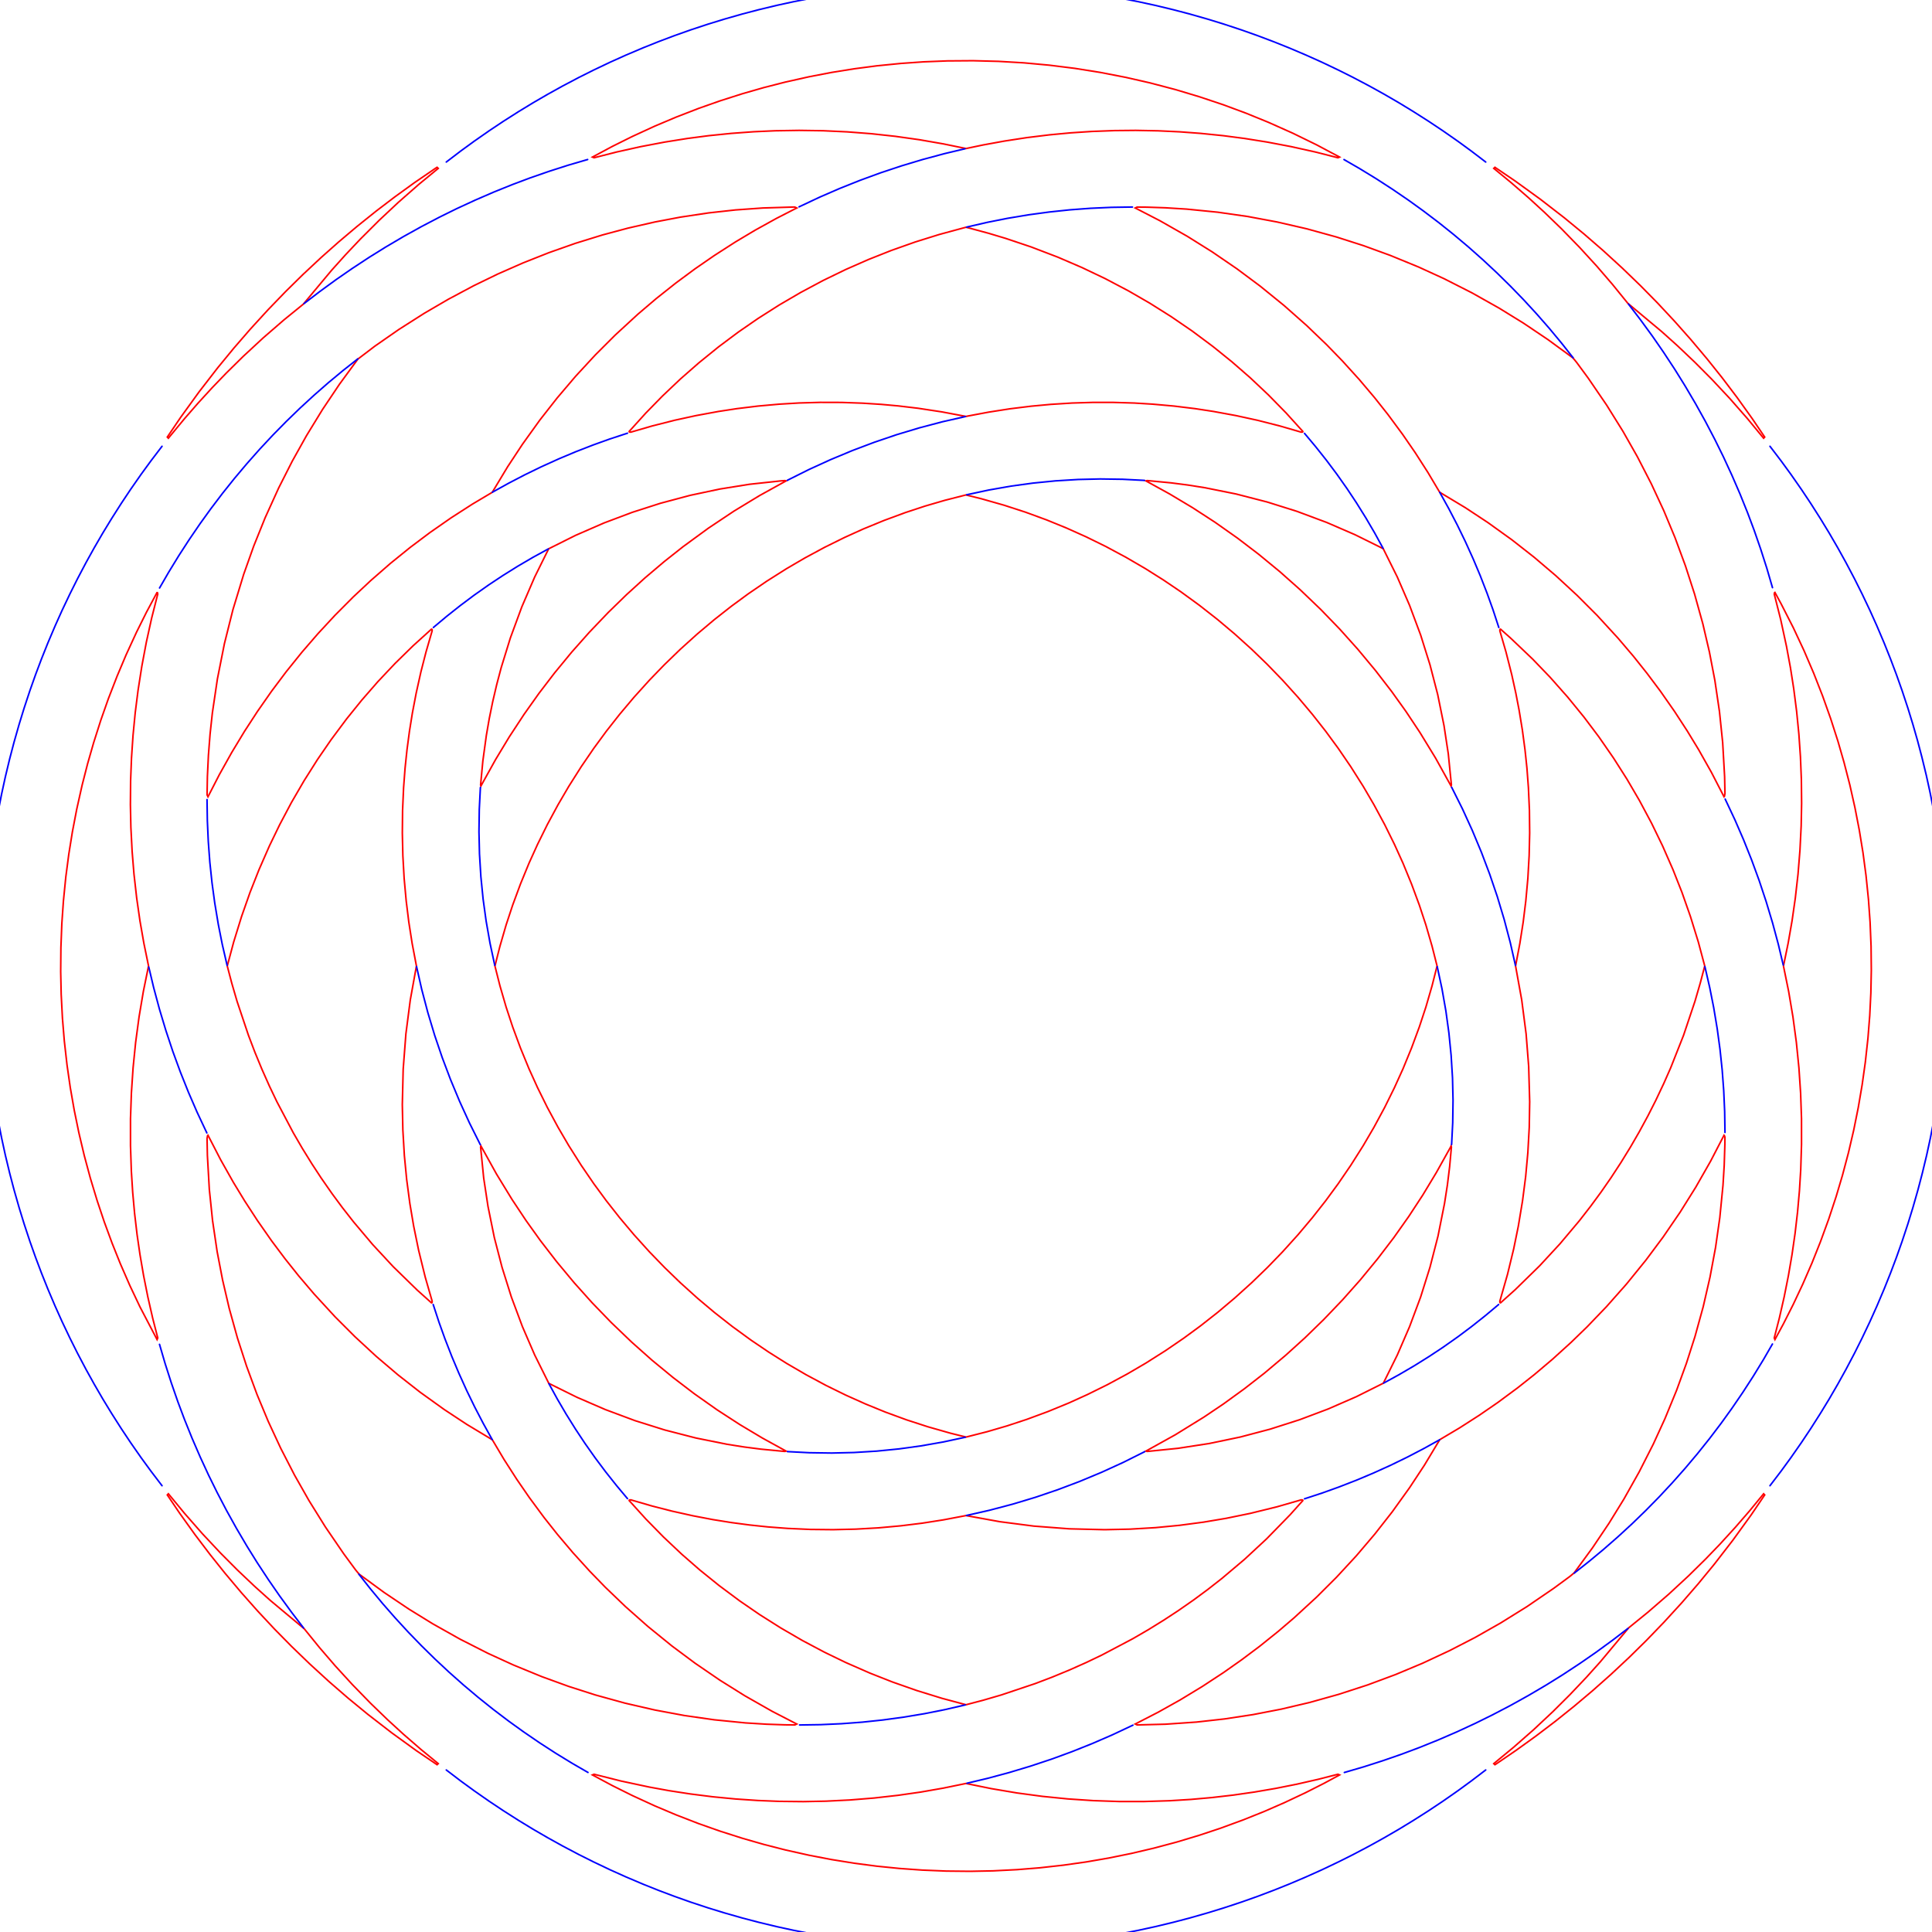
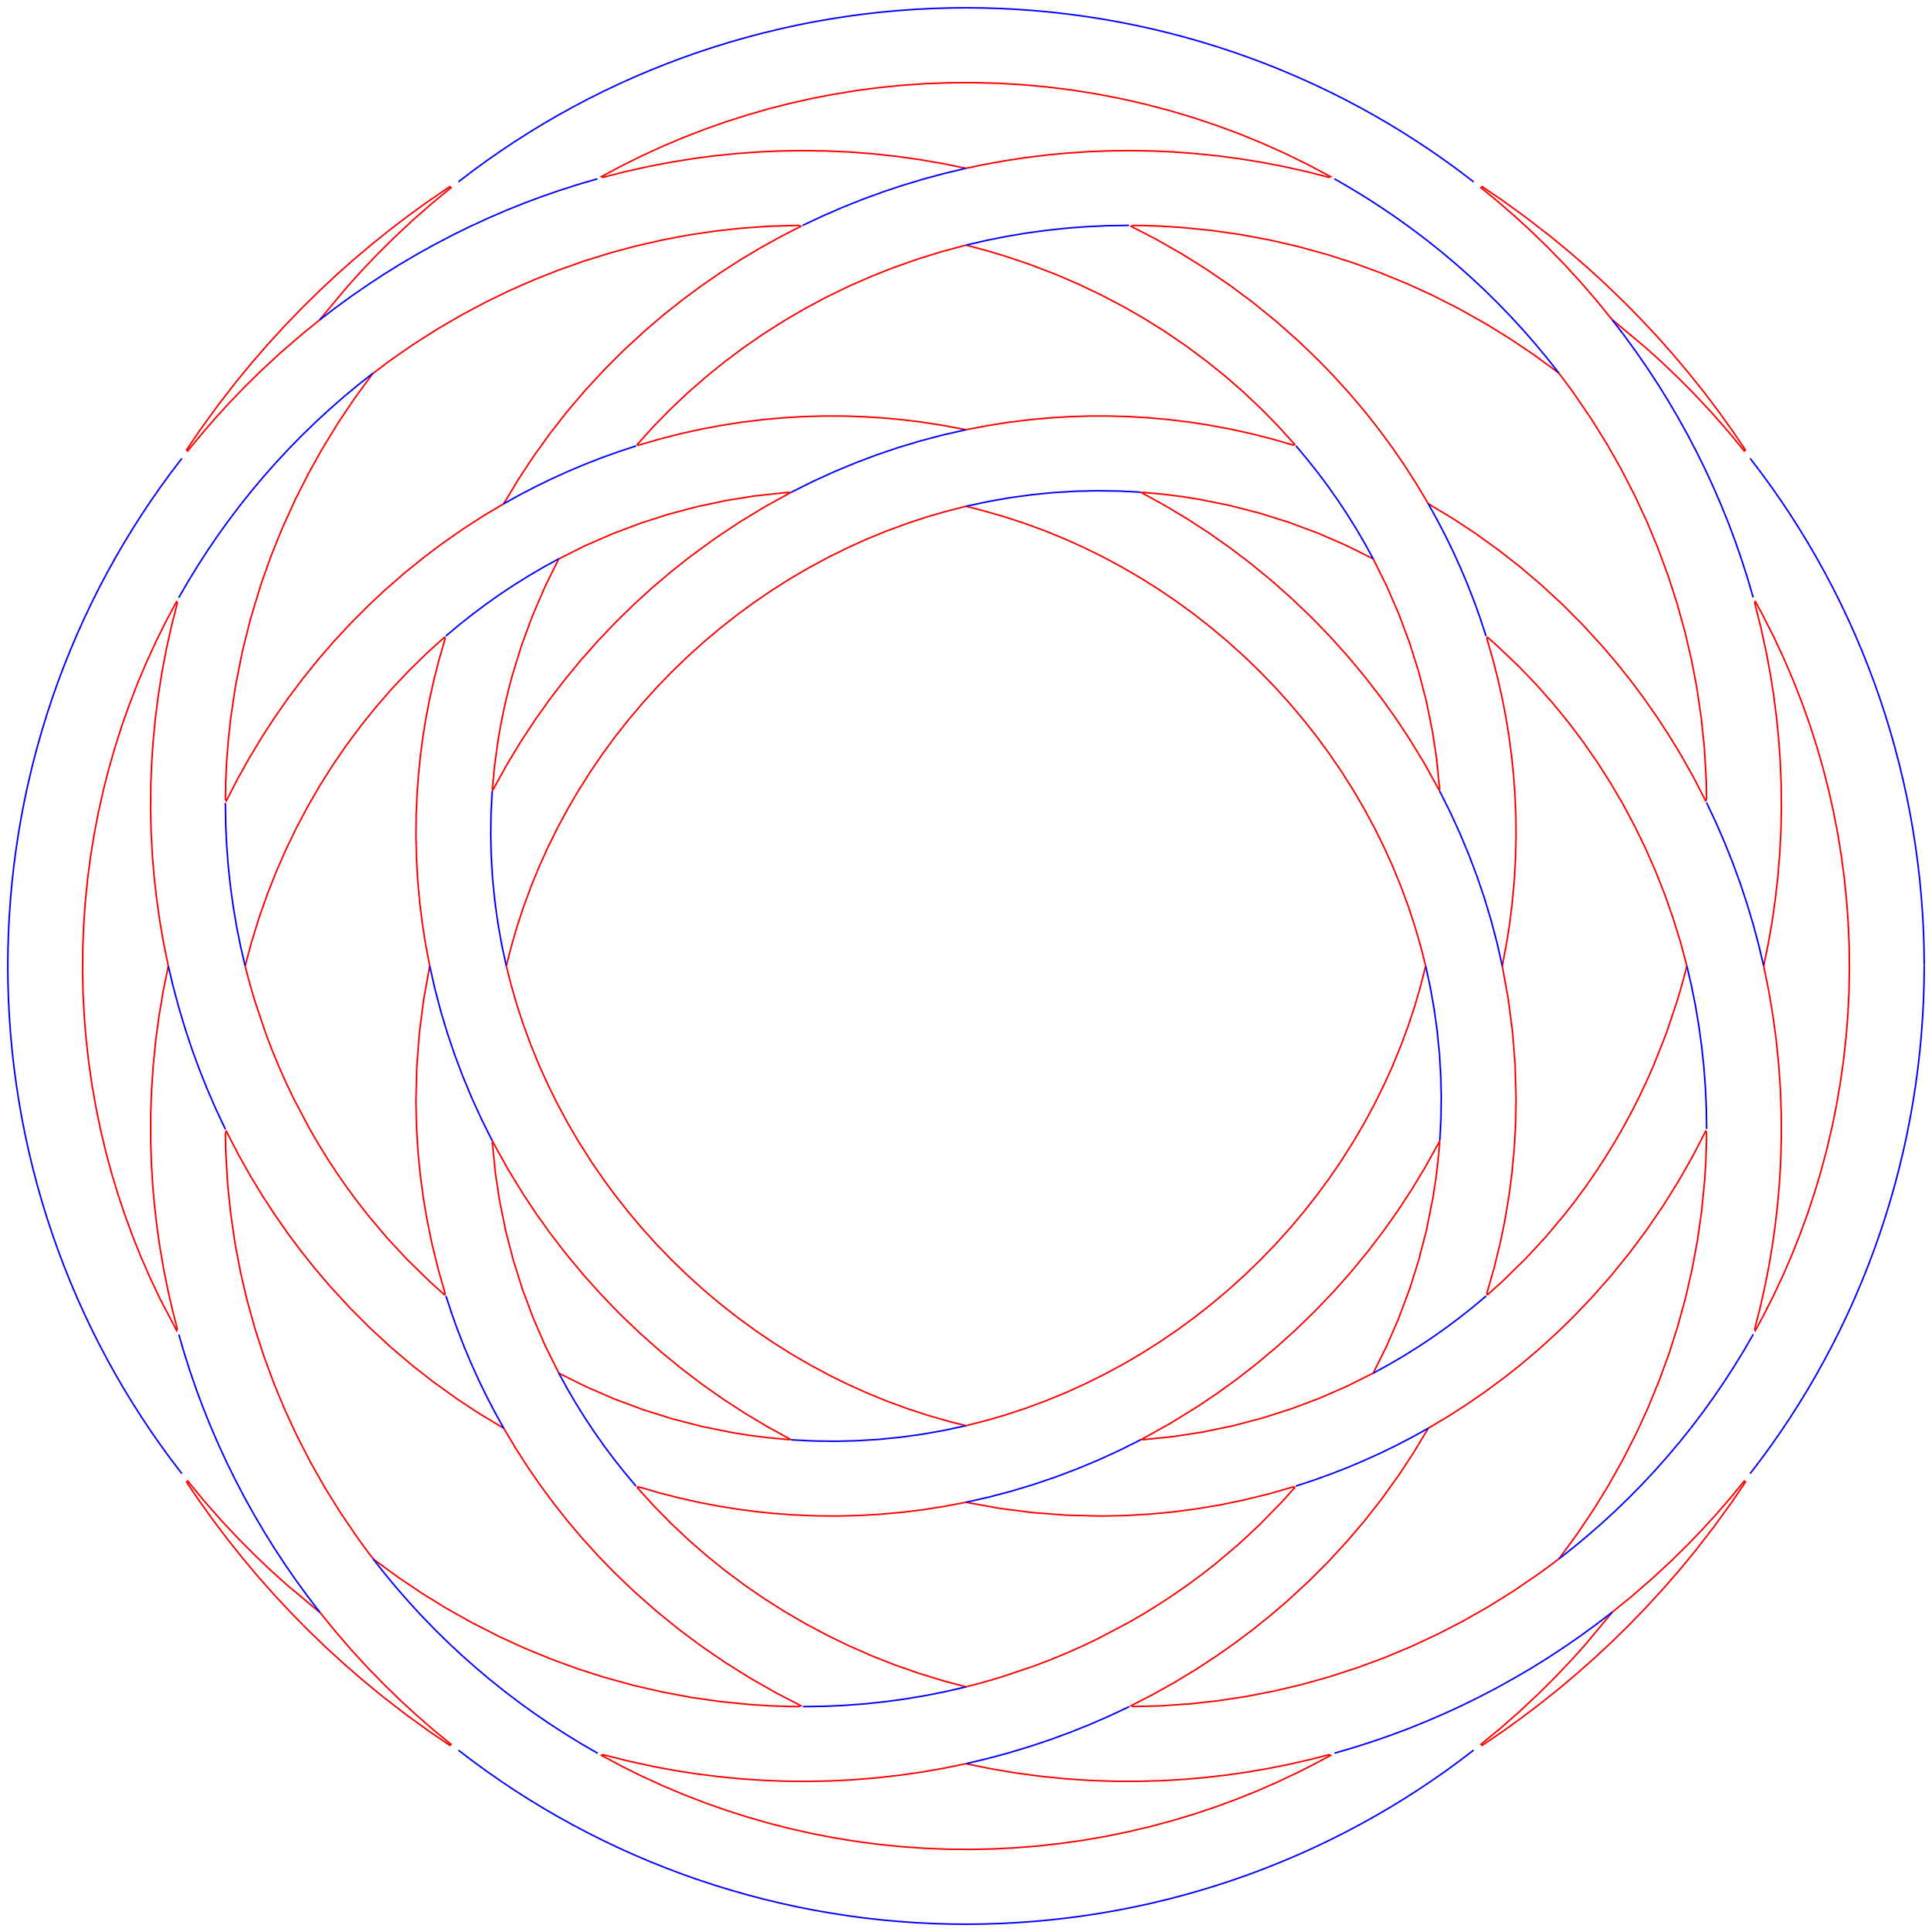
- <svg xmlns="http://www.w3.org/2000/svg" width="121mm" height="121mm" viewBox="-60.5 -60.5 121 121">
+ <svg xmlns="http://www.w3.org/2000/svg" width="124mm" height="124mm" viewBox="-62 -62 124 124">
  <g id="cut" fill="none" stroke="#ff0000" stroke-width="0.1">
    <path d="M-1.176 -56.686L0.443 -56.698L2.037 -56.657L3.631 -56.564L5.226 -56.417L6.82 -56.218L8.414 -55.964L10.009 -55.654L11.514 -55.311L13.109 -54.892L14.614 -54.441L16.12 -53.937L17.543 -53.409L18.954 -52.833L20.46 -52.161L21.966 -51.425L23.397 -50.663L23.294 -50.62L21.877 -50.981L20.371 -51.316L18.866 -51.602L17.449 -51.828L16.12 -52.002L14.703 -52.146L13.374 -52.245L12.046 -52.307L10.629 -52.334L9.3 -52.321L7.883 -52.268L6.554 -52.18L5.226 -52.055L3.809 -51.881L2.391 -51.663L1.063 -51.42L0 -51.197L-1.417 -51.488L-2.923 -51.75L-4.429 -51.962L-5.934 -52.126L-7.44 -52.242L-8.946 -52.312L-10.451 -52.334L-11.957 -52.31L-13.286 -52.25L-14.703 -52.146L-16.12 -52.002L-17.449 -51.828L-18.866 -51.602L-20.371 -51.316L-21.877 -50.981L-23.294 -50.62L-23.397 -50.663L-22.143 -51.334L-20.903 -51.951L-19.486 -52.603L-18.157 -53.164L-16.74 -53.713L-15.411 -54.181L-13.994 -54.633L-12.666 -55.014L-11.326 -55.357L-9.831 -55.692L-8.414 -55.964L-6.997 -56.192L-5.58 -56.378L-4.074 -56.528L-2.657 -56.627L-1.176 -56.686ZM-33.235 -49.954L-33.126 -50.023L-33.053 -49.954L-34.277 -48.946L-35.55 -47.829L-36.757 -46.698L-37.931 -45.526L-38.853 -44.551L-39.728 -43.577L-41.503 -41.451L-42.702 -40.477L-44.02 -39.336L-45.26 -38.187L-46.323 -37.141L-47.209 -36.221L-48.094 -35.255L-48.946 -34.277L-49.866 -33.164L-49.954 -33.053L-50.023 -33.126L-49.183 -34.366L-48.03 -35.96L-46.865 -37.466L-45.846 -38.706L-44.817 -39.893L-43.715 -41.097L-42.603 -42.249L-41.523 -43.311L-40.389 -44.371L-39.287 -45.349L-38.134 -46.323L-36.934 -47.285L-35.755 -48.183L-34.529 -49.069L-33.235 -49.954ZM33.053 -49.954L33.126 -50.023L34.403 -49.157L35.96 -48.03L37.466 -46.865L38.706 -45.846L39.893 -44.817L41.097 -43.715L42.249 -42.603L43.311 -41.523L44.374 -40.385L45.392 -39.237L46.411 -38.026L47.354 -36.846L48.293 -35.606L49.245 -34.277L50.023 -33.126L49.954 -33.053L48.946 -34.277L47.829 -35.55L46.698 -36.757L45.64 -37.82L44.551 -38.853L43.577 -39.728L41.451 -41.503L40.477 -42.702L39.494 -43.843L38.44 -44.994L37.289 -46.177L36.226 -47.204L35.255 -48.094L34.132 -49.069L33.053 -49.954ZM-12.723 -47.474L-10.806 -47.533L-10.717 -47.531L-10.6 -47.474L-11.869 -46.824L-13.197 -46.089L-14.438 -45.349L-15.766 -44.495L-16.967 -43.666L-18.165 -42.78L-19.393 -41.806L-20.549 -40.822L-21.966 -39.519L-23.206 -38.281L-24.446 -36.939L-25.597 -35.586L-26.692 -34.189L-27.774 -32.683L-28.708 -31.266L-29.671 -29.666L-30.911 -28.929L-32.24 -28.074L-33.569 -27.149L-34.809 -26.217L-36.049 -25.214L-37.289 -24.132L-38.373 -23.117L-39.519 -21.966L-40.586 -20.814L-41.582 -19.663L-42.581 -18.423L-43.489 -17.213L-44.374 -15.946L-45.183 -14.703L-45.986 -13.374L-46.766 -11.978L-47.474 -10.6L-47.531 -10.717L-47.511 -11.869L-47.447 -13.197L-47.343 -14.526L-47.199 -15.854L-46.884 -17.98L-46.444 -20.194L-45.911 -22.32L-45.237 -24.534L-44.607 -26.306L-43.893 -28.077L-43.048 -29.937L-42.195 -31.62L-41.305 -33.214L-40.3 -34.855L-39.237 -36.439L-38.086 -38.011L-37.023 -38.821L-35.517 -39.867L-33.923 -40.882L-32.417 -41.76L-30.837 -42.603L-29.317 -43.341L-27.723 -44.042L-26.129 -44.673L-24.464 -45.26L-22.763 -45.786L-21.169 -46.213L-19.486 -46.597L-17.891 -46.9L-16.12 -47.166L-14.437 -47.352L-12.723 -47.474ZM10.6 -47.474L10.717 -47.531L11.337 -47.525L12.489 -47.486L13.817 -47.404L15.766 -47.21L17.626 -46.944L19.486 -46.597L21.346 -46.169L23.206 -45.656L24.889 -45.117L26.571 -44.505L28.343 -43.778L29.942 -43.046L31.686 -42.16L33.391 -41.201L34.897 -40.273L36.439 -39.237L38.011 -38.086L38.231 -37.82L38.971 -36.815L40.123 -35.129L41.149 -33.48L42.053 -31.886L42.919 -30.203L43.701 -28.52L44.402 -26.837L45.056 -25.066L45.63 -23.294L46.146 -21.437L46.56 -19.663L46.9 -17.891L47.188 -15.943L47.39 -13.994L47.511 -11.869L47.533 -10.806L47.501 -10.629L47.474 -10.6L46.682 -12.134L45.883 -13.551L45.171 -14.722L44.374 -15.946L43.489 -17.213L42.649 -18.334L41.802 -19.397L40.831 -20.538L39.519 -21.966L38.281 -23.206L36.939 -24.446L35.586 -25.597L34.189 -26.692L32.683 -27.774L31.266 -28.708L29.666 -29.671L28.929 -30.911L28.133 -32.151L27.34 -33.303L26.423 -34.543L25.581 -35.606L24.623 -36.738L23.56 -37.909L22.586 -38.912L21.324 -40.123L19.923 -41.363L18.423 -42.581L16.967 -43.666L15.413 -44.729L13.855 -45.703L12.143 -46.677L10.6 -47.474ZM-0.129 -46.234L0 -46.267L0.266 -46.2L1.417 -45.889L2.48 -45.571L4.074 -45.036L5.757 -44.392L7.263 -43.744L8.727 -43.046L10.186 -42.277L11.514 -41.51L12.843 -40.674L14.165 -39.769L15.473 -38.794L16.651 -37.843L17.803 -36.839L18.954 -35.753L20.053 -34.631L21.095 -33.48L21.08 -33.442L20.991 -33.435L19.663 -33.82L18.246 -34.18L16.917 -34.47L15.5 -34.731L14.349 -34.907L13.02 -35.069L11.691 -35.188L10.54 -35.258L9.211 -35.298L7.971 -35.299L6.643 -35.258L5.314 -35.175L4.074 -35.06L2.746 -34.896L1.417 -34.688L0.171 -34.454L0 -34.419L-1.506 -34.703L-3.011 -34.932L-4.251 -35.079L-5.314 -35.175L-6.466 -35.249L-7.794 -35.296L-9.123 -35.3L-10.451 -35.262L-11.691 -35.188L-13.02 -35.069L-14.349 -34.907L-15.5 -34.731L-16.917 -34.47L-18.246 -34.18L-19.663 -33.82L-20.991 -33.435L-21.08 -33.442L-21.095 -33.48L-20.053 -34.631L-19.014 -35.694L-17.891 -36.759L-16.74 -37.768L-15.5 -38.774L-14.26 -39.701L-13.02 -40.557L-11.691 -41.402L-10.363 -42.178L-8.946 -42.935L-7.529 -43.623L-6.111 -44.246L-4.671 -44.817L-3.168 -45.349L-1.683 -45.812L-0.129 -46.234ZM-11.614 -30.38L-11.337 -30.401L-11.27 -30.38L-12.931 -29.461L-14.526 -28.493L-16.12 -27.431L-17.714 -26.266L-18.896 -25.331L-20.106 -24.306L-21.257 -23.26L-22.409 -22.139L-23.589 -20.903L-24.69 -19.663L-25.774 -18.346L-26.749 -17.071L-27.675 -15.766L-28.605 -14.349L-29.461 -12.931L-30.248 -11.514L-30.38 -11.27L-30.401 -11.337L-30.259 -12.843L-30.041 -14.437L-29.857 -15.5L-29.64 -16.563L-29.391 -17.626L-29.11 -18.689L-28.535 -20.549L-27.817 -22.497L-27.015 -24.357L-26.138 -26.129L-24.446 -26.974L-22.674 -27.746L-20.903 -28.413L-19.131 -28.982L-17.271 -29.478L-15.411 -29.873L-13.551 -30.171L-11.614 -30.38ZM11.27 -30.38L11.337 -30.401L11.426 -30.395L12.843 -30.259L13.906 -30.122L14.969 -29.953L16.917 -29.561L18.866 -29.059L20.726 -28.475L22.586 -27.781L24.357 -27.015L26.129 -26.138L27.014 -24.358L27.781 -22.586L28.475 -20.726L29.059 -18.866L29.541 -17.006L29.937 -15.057L30.206 -13.286L30.401 -11.337L30.38 -11.27L29.41 -13.02L28.431 -14.622L27.554 -15.943L26.66 -17.191L25.642 -18.511L24.537 -19.84L23.425 -21.08L22.228 -22.32L20.934 -23.56L19.663 -24.69L18.334 -25.783L17.006 -26.797L15.589 -27.796L14.171 -28.716L12.754 -29.563L11.27 -30.38ZM-0.038 -29.494L0 -29.503L0.974 -29.26L2.391 -28.857L3.72 -28.425L5.049 -27.938L6.289 -27.432L7.529 -26.876L8.769 -26.267L10.017 -25.597L11.233 -24.889L12.358 -24.18L13.463 -23.432L14.624 -22.586L15.754 -21.7L16.807 -20.814L17.887 -19.84L18.866 -18.894L19.84 -17.887L20.795 -16.829L21.69 -15.766L22.526 -14.703L23.307 -13.64L24.094 -12.489L24.879 -11.249L25.552 -10.097L26.221 -8.857L26.834 -7.617L27.369 -6.437L27.903 -5.137L28.394 -3.809L28.803 -2.569L29.189 -1.24L29.503 0L29.189 1.24L28.803 2.569L28.394 3.809L27.903 5.137L27.369 6.437L26.834 7.617L26.221 8.857L25.552 10.097L24.879 11.249L24.094 12.489L23.307 13.64L22.526 14.703L21.69 15.766L20.795 16.829L19.84 17.887L18.894 18.866L17.887 19.84L16.829 20.795L15.766 21.69L14.703 22.526L13.64 23.307L12.489 24.094L11.249 24.879L10.097 25.552L8.857 26.221L7.617 26.834L6.437 27.369L5.137 27.903L3.809 28.394L2.569 28.803L1.329 29.165L0.038 29.494L0 29.503L-0.974 29.26L-2.391 28.857L-3.72 28.425L-5.049 27.938L-6.289 27.432L-7.529 26.876L-8.769 26.267L-10.017 25.597L-11.233 24.889L-12.358 24.18L-13.463 23.432L-14.624 22.586L-15.754 21.7L-16.807 20.814L-17.887 19.84L-18.866 18.894L-19.84 17.887L-20.795 16.829L-21.69 15.766L-22.526 14.703L-23.307 13.64L-24.094 12.489L-24.879 11.249L-25.552 10.097L-26.221 8.857L-26.834 7.617L-27.369 6.437L-27.903 5.137L-28.394 3.809L-28.803 2.569L-29.189 1.24L-29.503 0L-29.189 -1.24L-28.803 -2.569L-28.394 -3.809L-27.903 -5.137L-27.369 -6.437L-26.834 -7.617L-26.221 -8.857L-25.552 -10.097L-24.879 -11.249L-24.094 -12.489L-23.307 -13.64L-22.526 -14.703L-21.69 -15.766L-20.795 -16.829L-19.84 -17.887L-18.894 -18.866L-17.887 -19.84L-16.829 -20.795L-15.766 -21.69L-14.703 -22.526L-13.64 -23.307L-12.489 -24.094L-11.249 -24.879L-10.097 -25.552L-8.857 -26.221L-7.617 -26.834L-6.437 -27.369L-5.137 -27.903L-3.809 -28.394L-2.569 -28.803L-1.329 -29.165L-0.038 -29.494ZM-50.671 -23.383L-50.641 -23.383L-50.62 -23.294L-51.002 -21.789L-51.334 -20.283L-51.617 -18.777L-51.853 -17.271L-52.032 -15.854L-52.169 -14.437L-52.265 -13.02L-52.32 -11.603L-52.333 -10.097L-52.303 -8.68L-52.225 -7.174L-52.109 -5.757L-51.939 -4.251L-51.736 -2.834L-51.488 -1.417L-51.197 0L-51.522 1.594L-51.791 3.189L-52.005 4.783L-52.165 6.377L-52.272 7.971L-52.327 9.566L-52.327 11.249L-52.274 12.843L-52.19 14.171L-52.07 15.5L-51.914 16.829L-51.734 18.069L-51.506 19.397L-51.241 20.726L-50.938 22.054L-50.62 23.294L-50.663 23.397L-51.735 21.346L-52.365 20.017L-52.966 18.641L-53.479 17.36L-53.968 16.031L-54.413 14.703L-54.842 13.286L-55.223 11.869L-55.559 10.451L-55.85 9.034L-56.098 7.617L-56.302 6.2L-56.472 4.694L-56.589 3.277L-56.668 1.771L-56.699 0.354L-56.686 -1.151L-56.627 -2.657L-56.528 -4.074L-56.378 -5.58L-56.192 -6.997L-55.964 -8.414L-55.692 -9.831L-55.357 -11.326L-55.014 -12.666L-54.633 -13.994L-54.181 -15.411L-53.713 -16.74L-53.164 -18.157L-52.603 -19.486L-51.951 -20.903L-51.334 -22.143L-50.671 -23.383ZM50.641 -23.383L50.663 -23.397L51.055 -22.674L51.822 -21.169L52.485 -19.751L53.092 -18.334L53.647 -16.917L54.151 -15.5L54.607 -14.083L54.99 -12.754L55.355 -11.337L55.673 -9.92L55.948 -8.503L56.179 -7.086L56.367 -5.669L56.521 -4.163L56.622 -2.746L56.684 -1.24L56.699 0.266L56.671 1.683L56.601 3.1L56.489 4.517L56.324 6.023L56.125 7.44L55.883 8.857L55.598 10.274L55.268 11.691L54.892 13.109L54.497 14.437L54.03 15.854L53.513 17.271L52.983 18.6L52.405 19.929L51.814 21.185L51.196 22.409L50.663 23.397L50.62 23.294L50.938 22.054L51.241 20.726L51.506 19.397L51.734 18.069L51.925 16.74L52.079 15.411L52.197 14.083L52.279 12.754L52.328 11.16L52.327 9.566L52.272 7.971L52.165 6.377L52.005 4.783L51.791 3.189L51.522 1.594L51.197 0L51.488 -1.417L51.736 -2.834L51.939 -4.251L52.109 -5.757L52.231 -7.263L52.306 -8.769L52.334 -10.186L52.318 -11.691L52.26 -13.109L52.162 -14.526L52.022 -15.943L51.841 -17.36L51.633 -18.689L51.387 -20.017L51.023 -21.7L50.62 -23.294L50.641 -23.383ZM-33.497 -21.08L-33.48 -21.095L-33.442 -21.08L-33.435 -20.991L-33.82 -19.663L-34.138 -18.423L-34.434 -17.094L-34.671 -15.854L-34.856 -14.703L-35.009 -13.551L-35.13 -12.4L-35.224 -11.16L-35.287 -9.743L-35.302 -8.326L-35.269 -6.909L-35.189 -5.491L-35.06 -4.074L-34.896 -2.746L-34.688 -1.417L-34.419 0L-34.804 2.126L-35.079 4.251L-35.249 6.466L-35.303 8.68L-35.269 10.274L-35.175 11.869L-35.03 13.374L-34.83 14.88L-34.591 16.297L-34.282 17.803L-33.868 19.486L-33.435 20.991L-33.442 21.08L-33.48 21.095L-34.366 20.301L-35.871 18.833L-37.156 17.449L-38.351 16.033L-39.046 15.146L-39.701 14.26L-40.379 13.286L-40.96 12.4L-41.563 11.426L-42.129 10.451L-43.157 8.503L-43.623 7.529L-44.096 6.466L-44.535 5.403L-44.94 4.34L-45.653 2.214L-45.988 1.063L-46.267 0L-45.864 -1.506L-45.371 -3.1L-44.842 -4.606L-44.283 -6.023L-43.623 -7.529L-42.98 -8.857L-42.249 -10.237L-41.456 -11.603L-40.616 -12.931L-39.764 -14.171L-38.794 -15.473L-37.843 -16.651L-36.839 -17.803L-35.753 -18.954L-34.631 -20.053L-33.497 -21.08ZM33.442 -21.08L33.48 -21.095L34.1 -20.544L35.49 -19.22L36.596 -18.069L37.693 -16.829L38.704 -15.589L39.637 -14.349L40.557 -13.02L41.402 -11.691L42.178 -10.363L42.935 -8.946L43.623 -7.529L44.283 -6.023L44.842 -4.606L45.371 -3.1L45.864 -1.506L46.267 0L45.988 1.063L45.653 2.214L44.94 4.34L44.134 6.377L43.704 7.351L43.201 8.414L42.706 9.389L42.16 10.396L41.616 11.337L41.017 12.311L40.389 13.272L39.769 14.165L39.113 15.057L38.424 15.943L37.2 17.399L35.926 18.777L34.385 20.283L33.48 21.095L33.442 21.08L33.435 20.991L33.915 19.309L34.302 17.714L34.591 16.297L34.856 14.703L35.05 13.197L35.188 11.691L35.276 10.097L35.303 8.503L35.24 6.289L35.079 4.251L34.804 2.126L34.419 0L34.688 -1.417L34.896 -2.746L35.06 -4.074L35.189 -5.491L35.269 -6.909L35.302 -8.326L35.287 -9.743L35.224 -11.16L35.13 -12.4L35.009 -13.551L34.843 -14.791L34.639 -16.031L34.434 -17.094L34.18 -18.246L33.82 -19.663L33.435 -20.991L33.442 -21.08ZM-47.501 10.629L-47.474 10.6L-46.682 12.134L-45.883 13.551L-45.171 14.722L-44.374 15.946L-43.489 17.213L-42.649 18.334L-41.802 19.397L-40.831 20.538L-39.519 21.966L-38.281 23.206L-36.939 24.446L-35.586 25.597L-34.189 26.692L-32.683 27.774L-31.266 28.708L-29.666 29.671L-28.929 30.911L-28.133 32.151L-27.34 33.303L-26.423 34.543L-25.581 35.606L-24.623 36.738L-23.56 37.909L-22.586 38.912L-21.324 40.123L-19.923 41.363L-18.423 42.581L-16.967 43.666L-15.413 44.729L-13.855 45.703L-12.143 46.677L-10.6 47.474L-10.717 47.531L-11.337 47.525L-12.489 47.486L-13.817 47.404L-15.766 47.21L-17.626 46.944L-19.486 46.597L-21.346 46.169L-23.206 45.656L-24.889 45.117L-26.571 44.505L-28.343 43.778L-29.942 43.046L-31.686 42.16L-33.391 41.201L-34.897 40.273L-36.439 39.237L-38.011 38.086L-38.231 37.82L-38.971 36.815L-40.123 35.129L-41.149 33.48L-42.053 31.886L-42.919 30.203L-43.701 28.52L-44.402 26.837L-45.056 25.066L-45.63 23.294L-46.146 21.437L-46.56 19.663L-46.9 17.891L-47.188 15.943L-47.39 13.994L-47.511 11.869L-47.533 10.806L-47.501 10.629ZM47.46 10.629L47.474 10.6L47.501 10.629L47.531 10.717L47.528 11.16L47.486 12.489L47.41 13.729L47.21 15.766L46.944 17.626L46.597 19.486L46.169 21.346L45.656 23.206L45.117 24.889L44.505 26.571L43.778 28.343L43.046 29.942L42.16 31.686L41.201 33.391L40.273 34.897L39.237 36.439L38.086 38.011L37.82 38.231L36.815 38.971L35.129 40.123L33.48 41.149L31.886 42.053L30.291 42.875L28.599 43.666L26.907 44.374L25.154 45.026L23.345 45.614L21.523 46.124L19.751 46.541L17.98 46.884L16.209 47.154L14.437 47.352L12.489 47.486L10.717 47.531L10.6 47.474L12.046 46.729L13.405 45.969L14.791 45.128L16.12 44.257L17.271 43.446L18.395 42.603L19.574 41.656L20.549 40.822L21.966 39.519L23.206 38.281L24.446 36.939L25.597 35.586L26.692 34.189L27.774 32.683L28.708 31.266L29.671 29.666L30.911 28.929L32.151 28.133L33.303 27.34L34.543 26.423L35.606 25.581L36.738 24.623L37.909 23.56L38.912 22.586L40.123 21.324L41.363 19.923L42.581 18.423L43.666 16.967L44.729 15.413L45.703 13.855L46.634 12.223L47.46 10.629ZM-30.401 11.337L-30.38 11.27L-29.41 13.02L-28.431 14.622L-27.554 15.943L-26.66 17.191L-25.642 18.511L-24.537 19.84L-23.425 21.08L-22.228 22.32L-20.934 23.56L-19.663 24.69L-18.334 25.783L-17.006 26.797L-15.589 27.796L-14.171 28.716L-12.754 29.563L-11.27 30.38L-11.337 30.401L-11.426 30.395L-12.843 30.259L-13.906 30.122L-14.969 29.953L-16.917 29.561L-18.866 29.059L-20.726 28.475L-22.586 27.781L-24.357 27.015L-26.129 26.138L-27.014 24.358L-27.781 22.586L-28.475 20.726L-29.059 18.866L-29.541 17.006L-29.937 15.057L-30.206 13.286L-30.401 11.337ZM30.351 11.337L30.38 11.27L30.401 11.337L30.289 12.577L30.147 13.729L29.968 14.88L29.561 16.917L29.059 18.866L28.475 20.726L27.781 22.586L27.015 24.357L26.138 26.129L24.446 26.974L22.674 27.746L20.903 28.413L19.043 29.008L17.183 29.499L15.234 29.906L13.286 30.206L11.426 30.395L11.337 30.401L11.27 30.38L13.109 29.358L14.897 28.254L16.12 27.431L17.428 26.483L18.689 25.5L20.017 24.383L21.22 23.294L22.404 22.143L23.589 20.903L24.69 19.663L25.783 18.334L26.797 17.006L27.723 15.696L28.609 14.343L29.461 12.931L30.351 11.337ZM-50.023 33.126L-49.954 33.053L-48.946 34.277L-47.829 35.55L-46.698 36.757L-45.64 37.82L-44.551 38.853L-43.577 39.728L-41.451 41.503L-40.477 42.702L-39.494 43.843L-38.44 44.994L-37.289 46.177L-36.226 47.204L-35.255 48.094L-34.132 49.069L-33.053 49.954L-33.126 50.023L-34.403 49.157L-35.96 48.03L-37.466 46.865L-38.706 45.846L-39.893 44.817L-41.097 43.715L-42.249 42.603L-43.311 41.523L-44.374 40.385L-45.392 39.237L-46.411 38.026L-47.354 36.846L-48.293 35.606L-49.245 34.277L-50.023 33.126ZM49.896 33.126L49.954 33.053L50.023 33.126L49.183 34.366L48.03 35.96L46.865 37.466L45.846 38.706L44.817 39.893L43.715 41.097L42.603 42.249L41.523 43.311L40.389 44.371L39.237 45.392L38.086 46.362L36.919 47.297L35.694 48.228L34.454 49.121L33.214 49.968L33.126 50.023L33.053 49.954L34.277 48.946L35.55 47.829L36.757 46.698L37.82 45.64L38.853 44.551L39.728 43.577L41.503 41.451L42.702 40.477L44.02 39.336L45.26 38.187L46.323 37.141L47.209 36.221L48.183 35.155L49.069 34.132L49.896 33.126ZM-21.095 33.48L-21.08 33.442L-20.991 33.435L-19.663 33.82L-18.423 34.138L-17.094 34.434L-15.854 34.671L-14.703 34.856L-13.551 35.009L-12.4 35.13L-11.16 35.224L-9.743 35.287L-8.326 35.302L-6.909 35.269L-5.491 35.189L-4.074 35.06L-2.746 34.896L-1.417 34.688L0 34.419L2.126 34.804L4.251 35.079L6.466 35.249L8.68 35.303L10.274 35.269L11.869 35.175L13.374 35.03L14.88 34.83L16.297 34.591L17.803 34.282L19.486 33.868L20.991 33.435L21.08 33.442L21.095 33.48L20.301 34.366L18.833 35.871L17.449 37.156L16.031 38.353L15.146 39.046L14.26 39.701L13.286 40.379L12.4 40.96L11.426 41.563L10.451 42.129L8.503 43.157L7.529 43.623L6.466 44.096L5.403 44.535L4.34 44.94L2.214 45.653L1.063 45.988L0 46.267L-1.506 45.864L-3.1 45.371L-4.606 44.842L-6.023 44.283L-7.529 43.623L-8.857 42.98L-10.237 42.249L-11.603 41.456L-12.931 40.616L-14.171 39.764L-15.473 38.794L-16.679 37.82L-17.803 36.839L-18.954 35.753L-20.053 34.631L-21.095 33.48ZM-23.397 50.663L-23.294 50.62L-21.611 51.043L-19.84 51.422L-18.6 51.648L-17.271 51.853L-15.854 52.032L-14.437 52.169L-13.02 52.265L-11.691 52.318L-10.186 52.334L-8.769 52.306L-7.263 52.231L-5.757 52.109L-4.251 51.939L-2.834 51.736L-1.417 51.488L0 51.197L1.594 51.522L3.189 51.791L4.783 52.005L6.377 52.165L7.971 52.272L9.566 52.327L11.16 52.328L12.754 52.279L14.083 52.197L15.411 52.079L16.74 51.925L18.069 51.734L19.397 51.506L20.726 51.241L22.054 50.938L23.294 50.62L23.397 50.663L22.409 51.196L21.257 51.779L19.929 52.405L18.641 52.966L17.36 53.479L15.943 53.999L14.614 54.441L13.197 54.867L11.78 55.245L10.363 55.578L8.946 55.867L7.529 56.112L6.111 56.313L4.606 56.481L3.189 56.595L1.683 56.671L0.266 56.699L-1.24 56.684L-2.746 56.622L-4.163 56.521L-5.58 56.378L-6.997 56.192L-8.414 55.964L-9.831 55.692L-11.326 55.357L-12.666 55.014L-13.994 54.633L-15.411 54.181L-16.74 53.713L-18.157 53.164L-19.486 52.603L-20.903 51.951L-22.143 51.334L-23.397 50.663Z" />
  </g>
  <g id="engrave" fill="none" stroke="#0000ff" stroke-width="0.1" stroke-linecap="round">
    <path d="M50.507 23.675L49.94 24.656L49.304 25.696L48.642 26.718L47.956 27.721L47.298 28.634L46.566 29.599L45.81 30.544L45.033 31.467L44.234 32.368L43.414 33.247L42.573 34.103L41.713 34.936L40.834 35.745L39.937 36.53L39.022 37.29L38.091 38.025M-21.202 33.357L-21.902 32.521L-22.574 31.673L-23.218 30.814L-23.868 29.892L-24.452 29.011L-25.04 28.069L-25.596 27.119L-26.121 26.161M0.047 -29.514L1.42 -29.809L2.82 -30.055L4.196 -30.244L5.595 -30.383L7.016 -30.47L8.405 -30.503L9.811 -30.483L11.181 -30.413M46.277 0.041L46.578 1.348L46.826 2.597L47.049 3.935L47.222 5.212L47.358 6.5L47.455 7.799L47.514 9.107L47.534 10.423M-23.675 50.507L-24.656 49.94L-25.696 49.304L-26.718 48.642L-27.721 47.956L-28.634 47.298L-29.599 46.566L-30.544 45.81L-31.467 45.033L-32.368 44.234L-33.247 43.414L-34.103 42.573L-34.936 41.713L-35.745 40.834L-36.53 39.937L-37.29 39.022L-38.025 38.091M-33.357 -21.202L-32.521 -21.902L-31.673 -22.574L-30.814 -23.218L-29.892 -23.868L-29.011 -24.452L-28.069 -25.04L-27.119 -25.596L-26.161 -26.121M29.514 0.047L29.809 1.42L30.055 2.82L30.244 4.196L30.383 5.595L30.47 7.016L30.503 8.405L30.483 9.811L30.413 11.181M-0.041 46.277L-1.348 46.578L-2.597 46.826L-3.935 47.049L-5.212 47.222L-6.5 47.358L-7.799 47.455L-9.107 47.514L-10.423 47.534M-50.507 -23.675L-49.94 -24.656L-49.304 -25.696L-48.642 -26.718L-47.956 -27.721L-47.298 -28.634L-46.566 -29.599L-45.81 -30.544L-45.033 -31.467L-44.234 -32.368L-43.414 -33.247L-42.573 -34.103L-41.713 -34.936L-40.834 -35.745L-39.937 -36.53L-39.022 -37.29L-38.091 -38.025M21.202 -33.357L21.902 -32.521L22.574 -31.673L23.218 -30.814L23.868 -29.892L24.452 -29.011L25.04 -28.069L25.596 -27.119L26.121 -26.161M-0.047 29.514L-1.42 29.809L-2.82 30.055L-4.196 30.244L-5.595 30.383L-7.016 30.47L-8.405 30.503L-9.811 30.483L-11.181 30.413M-46.277 -0.041L-46.578 -1.348L-46.826 -2.597L-47.049 -3.935L-47.222 -5.212L-47.358 -6.5L-47.455 -7.799L-47.514 -9.107L-47.534 -10.423M23.675 -50.507L24.656 -49.94L25.696 -49.304L26.718 -48.642L27.721 -47.956L28.634 -47.298L29.599 -46.566L30.544 -45.81L31.467 -45.033L32.368 -44.234L33.247 -43.414L34.103 -42.573L34.936 -41.713L35.745 -40.834L36.53 -39.937L37.29 -39.022L38.025 -38.091M33.357 21.202L32.521 21.902L31.673 22.574L30.814 23.218L29.892 23.868L29.011 24.452L28.069 25.04L27.119 25.596L26.161 26.121M-29.514 -0.047L-29.809 -1.42L-30.055 -2.82L-30.244 -4.196L-30.383 -5.595L-30.47 -7.016L-30.503 -8.405L-30.483 -9.811L-30.413 -11.181M0.041 -46.277L1.348 -46.578L2.597 -46.826L3.935 -47.049L5.212 -47.222L6.5 -47.358L7.799 -47.455L9.107 -47.514L10.423 -47.534M41.458 41.487L40.495 42.225L39.442 42.993L38.449 43.68L37.365 44.393L36.344 45.028L35.232 45.683L34.106 46.309L32.968 46.904L31.901 47.43L30.741 47.966L29.572 48.472L28.394 48.947L27.293 49.36L26.1 49.774L24.901 50.158L23.696 50.51M-29.672 29.662L-30.236 28.645L-30.768 27.622L-31.269 26.592L-31.765 25.496L-32.202 24.457L-32.631 23.354L-33.006 22.31L-33.369 21.203M-11.193 -30.417L-9.835 -31.095L-8.489 -31.71L-7.109 -32.285L-5.745 -32.8L-4.35 -33.274L-2.925 -33.703L-1.469 -34.087L-0.037 -34.411M47.546 -10.454L48.155 -9.159L48.696 -7.911L49.204 -6.64L49.677 -5.348L50.113 -4.035L50.514 -2.702L50.877 -1.351L51.183 -0.062M-41.487 41.458L-42.225 40.495L-42.993 39.442L-43.68 38.449L-44.393 37.365L-45.028 36.344L-45.683 35.232L-46.309 34.106L-46.904 32.968L-47.43 31.901L-47.966 30.741L-48.472 29.572L-48.947 28.394L-49.36 27.293L-49.774 26.1L-50.158 24.901L-50.51 23.696M-29.662 -29.672L-28.645 -30.236L-27.622 -30.768L-26.592 -31.269L-25.496 -31.765L-24.457 -32.202L-23.354 -32.631L-22.31 -33.006L-21.203 -33.369M30.417 -11.193L31.095 -9.835L31.71 -8.489L32.285 -7.109L32.8 -5.745L33.274 -4.35L33.703 -2.925L34.087 -1.469L34.411 -0.037M10.454 47.546L9.159 48.155L7.911 48.696L6.64 49.204L5.348 49.677L4.035 50.113L2.702 50.514L1.351 50.877L0.062 51.183M-41.458 -41.487L-40.495 -42.225L-39.442 -42.993L-38.449 -43.68L-37.365 -44.393L-36.344 -45.028L-35.232 -45.683L-34.106 -46.309L-32.968 -46.904L-31.901 -47.43L-30.741 -47.966L-29.572 -48.472L-28.394 -48.947L-27.293 -49.36L-26.1 -49.774L-24.901 -50.158L-23.696 -50.51M29.672 -29.662L30.236 -28.645L30.768 -27.622L31.269 -26.592L31.765 -25.496L32.202 -24.457L32.631 -23.354L33.006 -22.31L33.369 -21.203M11.193 30.417L9.835 31.095L8.489 31.71L7.109 32.285L5.745 32.8L4.35 33.274L2.925 33.703L1.469 34.087L0.037 34.411M-47.546 10.454L-48.155 9.159L-48.696 7.911L-49.204 6.64L-49.677 5.348L-50.113 4.035L-50.514 2.702L-50.877 1.351L-51.183 0.062M41.487 -41.458L42.225 -40.495L42.993 -39.442L43.68 -38.449L44.393 -37.365L45.028 -36.344L45.683 -35.232L46.309 -34.106L46.904 -32.968L47.43 -31.901L47.966 -30.741L48.472 -29.572L48.947 -28.394L49.36 -27.293L49.774 -26.1L50.158 -24.901L50.51 -23.696M29.662 29.672L28.645 30.236L27.622 30.768L26.592 31.269L25.496 31.765L24.457 32.202L23.354 32.631L22.31 33.006L21.203 33.369M-30.417 11.193L-31.095 9.835L-31.71 8.489L-32.285 7.109L-32.8 5.745L-33.274 4.35L-33.703 2.925L-34.087 1.469L-34.411 0.037M-10.454 -47.546L-9.159 -48.155L-7.911 -48.696L-6.64 -49.204L-5.348 -49.677L-4.035 -50.113L-2.702 -50.514L-1.351 -50.877L-0.062 -51.183M61.5 0L61.489 1.069L61.457 2.138L61.403 3.206L61.32 4.369L61.222 5.434L61.102 6.496L60.961 7.555L60.783 8.706L60.598 9.758L60.392 10.805L60.165 11.848L59.893 12.979L59.623 14.01L59.304 15.128L58.991 16.146L58.627 17.248L58.272 18.25L57.897 19.244L57.503 20.23L57.05 21.296L56.616 22.263L56.12 23.306L55.646 24.253L55.108 25.273L54.596 26.196L54.066 27.109L53.518 28.009L52.901 28.978L52.318 29.853L51.663 30.792L51.045 31.64L50.352 32.549M32.549 50.352L31.64 51.045L30.792 51.663L29.853 52.318L28.978 52.901L28.009 53.518L27.109 54.066L26.196 54.596L25.273 55.108L24.253 55.646L23.306 56.12L22.263 56.616L21.296 57.05L20.23 57.503L19.244 57.897L18.25 58.272L17.248 58.627L16.146 58.991L15.128 59.304L14.01 59.623L12.979 59.893L11.848 60.165L10.805 60.392L9.758 60.598L8.706 60.783L7.555 60.961L6.496 61.102L5.434 61.222L4.369 61.32L3.206 61.403L2.138 61.457L1.069 61.489L0 61.5L-1.069 61.489L-2.138 61.457L-3.206 61.403L-4.369 61.32L-5.434 61.222L-6.496 61.102L-7.555 60.961L-8.706 60.783L-9.758 60.598L-10.805 60.392L-11.848 60.165L-12.979 59.893L-14.01 59.623L-15.128 59.304L-16.146 58.991L-17.248 58.627L-18.25 58.272L-19.244 57.897L-20.23 57.503L-21.296 57.05L-22.263 56.616L-23.306 56.12L-24.253 55.646L-25.273 55.108L-26.196 54.596L-27.109 54.066L-28.009 53.518L-28.978 52.901L-29.853 52.318L-30.792 51.663L-31.64 51.045L-32.549 50.352M-50.352 32.549L-51.045 31.64L-51.663 30.792L-52.318 29.853L-52.901 28.978L-53.518 28.009L-54.066 27.109L-54.596 26.196L-55.108 25.273L-55.646 24.253L-56.12 23.306L-56.616 22.263L-57.05 21.296L-57.503 20.23L-57.897 19.244L-58.272 18.25L-58.627 17.248L-58.991 16.146L-59.304 15.128L-59.623 14.01L-59.893 12.979L-60.165 11.848L-60.392 10.805L-60.598 9.758L-60.783 8.706L-60.961 7.555L-61.102 6.496L-61.222 5.434L-61.32 4.369L-61.403 3.206L-61.457 2.138L-61.489 1.069L-61.5 0L-61.489 -1.069L-61.457 -2.138L-61.403 -3.206L-61.32 -4.369L-61.222 -5.434L-61.102 -6.496L-60.961 -7.555L-60.783 -8.706L-60.598 -9.758L-60.392 -10.805L-60.165 -11.848L-59.893 -12.979L-59.623 -14.01L-59.304 -15.128L-58.991 -16.146L-58.627 -17.248L-58.272 -18.25L-57.897 -19.244L-57.503 -20.23L-57.05 -21.296L-56.616 -22.263L-56.12 -23.306L-55.646 -24.253L-55.108 -25.273L-54.596 -26.196L-54.066 -27.109L-53.518 -28.009L-52.901 -28.978L-52.318 -29.853L-51.663 -30.792L-51.045 -31.64L-50.352 -32.549M-32.549 -50.352L-31.64 -51.045L-30.792 -51.663L-29.853 -52.318L-28.978 -52.901L-28.009 -53.518L-27.109 -54.066L-26.196 -54.596L-25.273 -55.108L-24.253 -55.646L-23.306 -56.12L-22.263 -56.616L-21.296 -57.05L-20.23 -57.503L-19.244 -57.897L-18.25 -58.272L-17.248 -58.627L-16.146 -58.991L-15.128 -59.304L-14.01 -59.623L-12.979 -59.893L-11.848 -60.165L-10.805 -60.392L-9.758 -60.598L-8.706 -60.783L-7.555 -60.961L-6.496 -61.102L-5.434 -61.222L-4.369 -61.32L-3.206 -61.403L-2.138 -61.457L-1.069 -61.489L0 -61.5L1.069 -61.489L2.138 -61.457L3.206 -61.403L4.369 -61.32L5.434 -61.222L6.496 -61.102L7.555 -60.961L8.706 -60.783L9.758 -60.598L10.805 -60.392L11.848 -60.165L12.979 -59.893L14.01 -59.623L15.128 -59.304L16.146 -58.991L17.248 -58.627L18.25 -58.272L19.244 -57.897L20.23 -57.503L21.296 -57.05L22.263 -56.616L23.306 -56.12L24.253 -55.646L25.273 -55.108L26.196 -54.596L27.109 -54.066L28.009 -53.518L28.978 -52.901L29.853 -52.318L30.792 -51.663L31.64 -51.045L32.549 -50.352M50.352 -32.549L51.045 -31.64L51.663 -30.792L52.318 -29.853L52.901 -28.978L53.518 -28.009L54.066 -27.109L54.596 -26.196L55.108 -25.273L55.646 -24.253L56.12 -23.306L56.616 -22.263L57.05 -21.296L57.503 -20.23L57.897 -19.244L58.272 -18.25L58.627 -17.248L58.991 -16.146L59.304 -15.128L59.597 -14.104L59.869 -13.073L60.143 -11.942L60.372 -10.9L60.58 -9.853L60.767 -8.802L60.947 -7.651L61.09 -6.592L61.212 -5.53L61.312 -4.466L61.397 -3.303L61.453 -2.235L61.487 -1.166L61.5 -0.097" />
  </g>
</svg>
